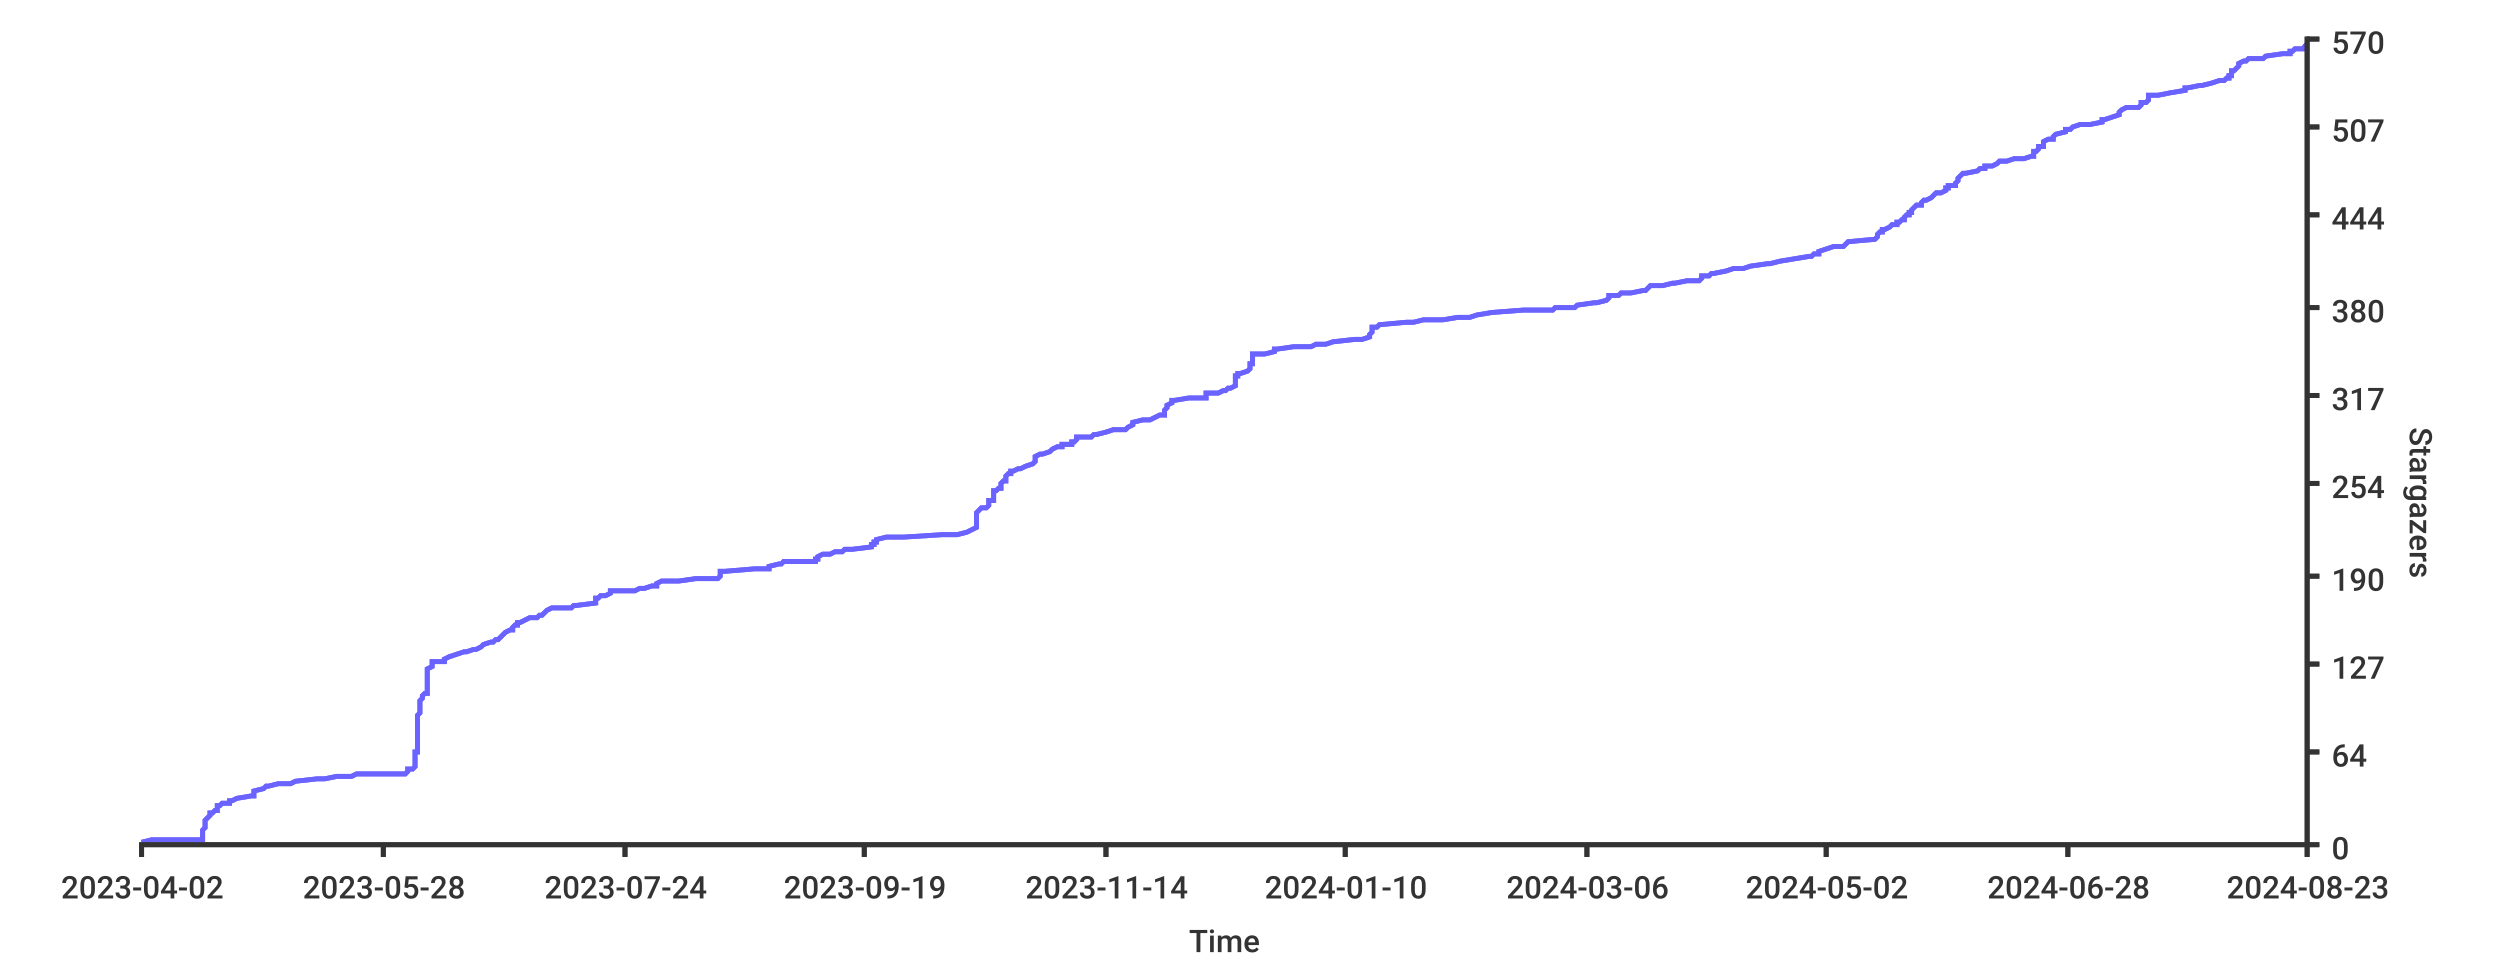
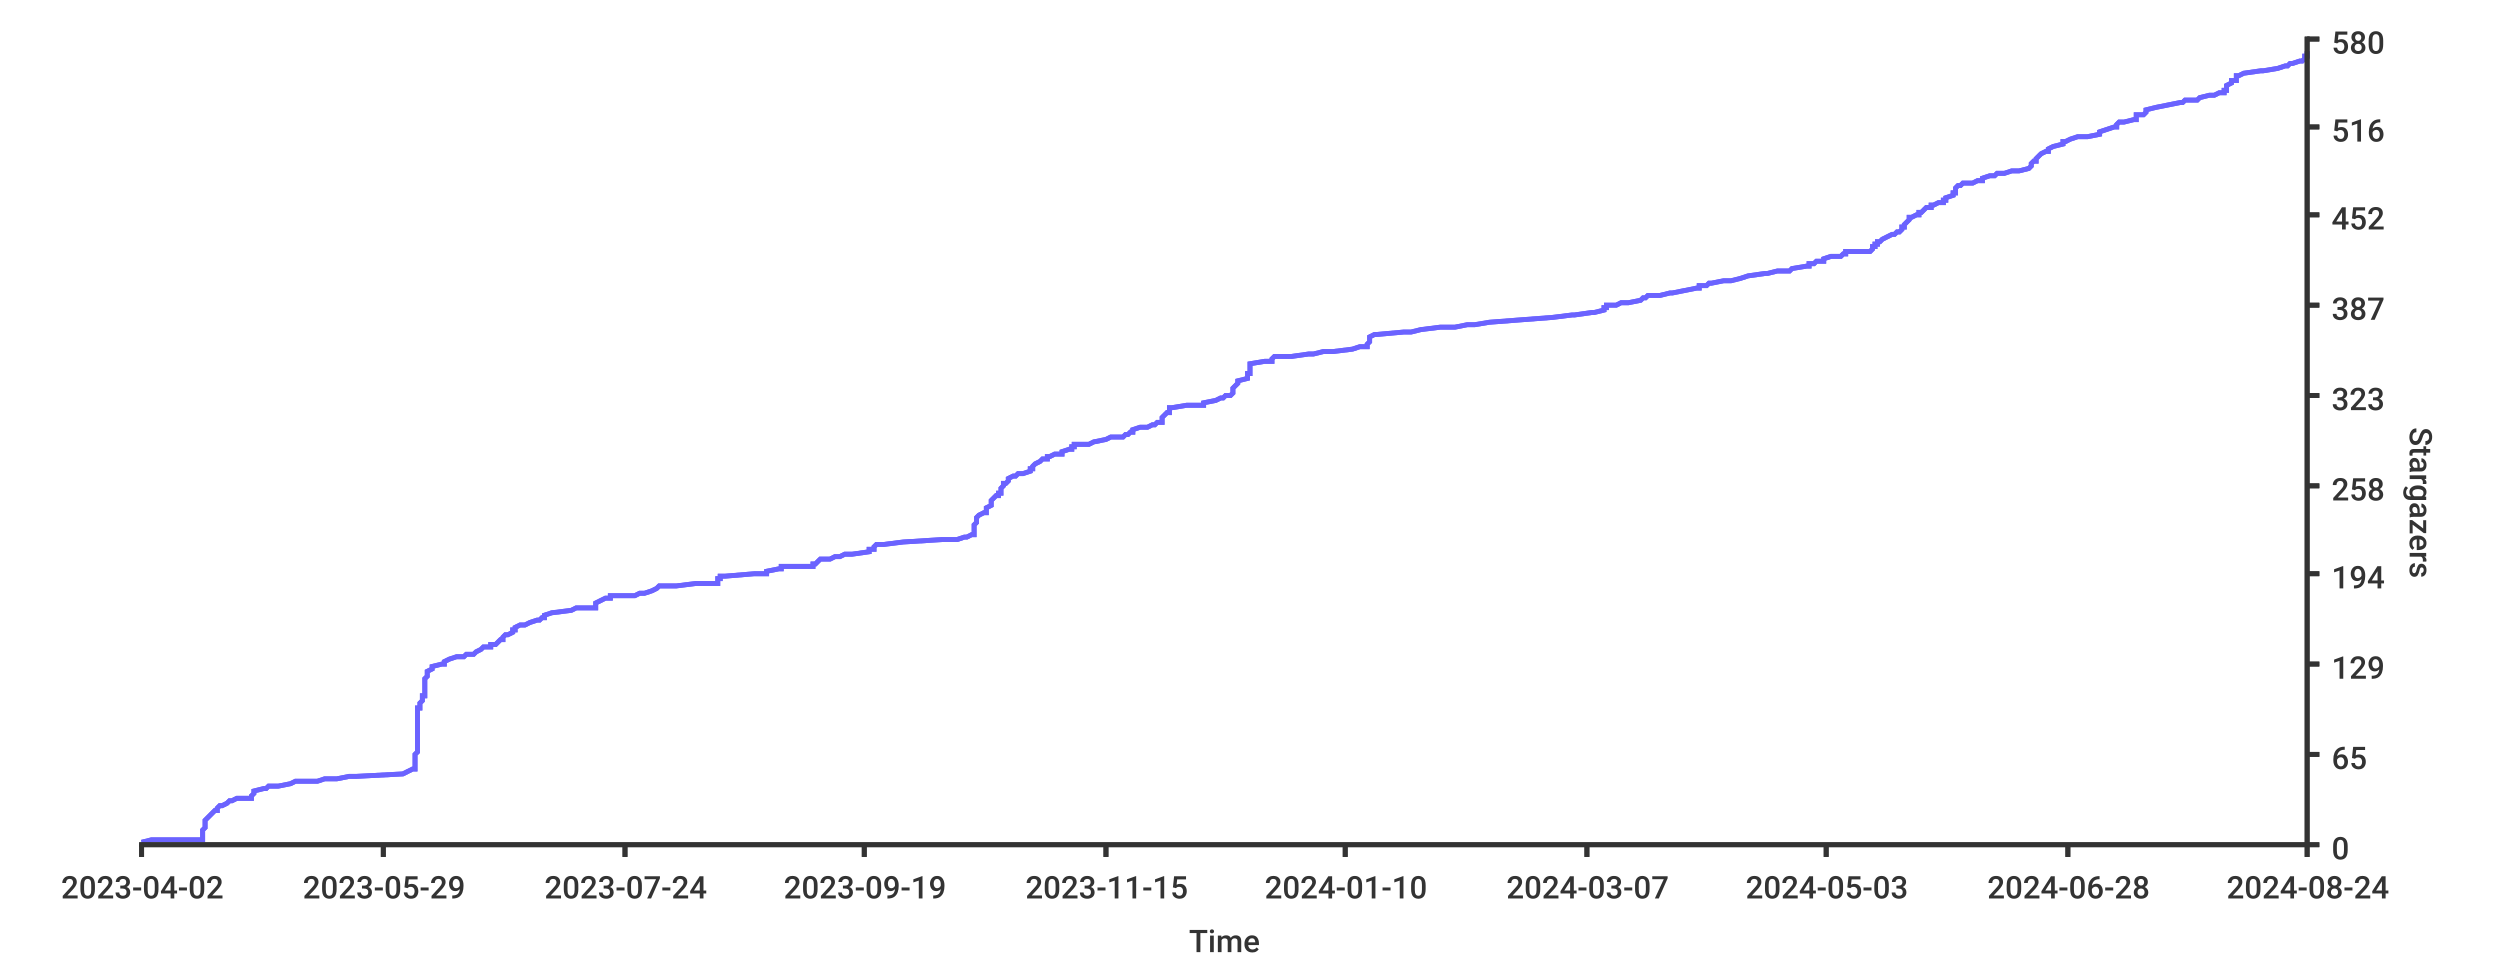
<svg xmlns="http://www.w3.org/2000/svg" width="1024px" height="400px">
  <style type="text/css">
path { fill: none; stroke: rgb(51,51,51); }
path.series { stroke: #6b63ff; }
rect.background { fill: rgb(255,255,255); stroke: none; }

text {
	stroke-width: 0;
	stroke: none;
	fill: rgba(51,51,51,1.0);
	font-size: 12.8px;
	font-family: 'Roboto Medium', sans-serif;
}
</style>
-   <rect height="400px" class="background" rx="8" x="0" y="0" width="1024px" />
+   <rect rx="8" x="0" y="0" width="1024px" height="400px" class="background" />
  <rect x="0" y="0" width="1024px" height="400px" class="background" rx="8" />
-   <path stroke-width="2" class="series" d="M 58 345 L 62 344 L 83 344 L 83 343 L 83 343 L 83 342 L 83 341 L 83 341 L 83 340 L 83 340 L 84 339 L 84 339 L 84 338 L 84 337 L 84 337 L 84 336 L 84 336 L 85 335 L 85 335 L 86 334 L 86 333 L 87 333 L 88 332 L 89 332 L 89 331 L 89 330 L 90 330 L 91 329 L 94 329 L 94 328 L 95 328 L 97 327 L 103 326 L 104 326 L 104 325 L 104 325 L 104 324 L 104 324 L 108 323 L 109 322 L 110 322 L 114 321 L 119 321 L 121 320 L 130 319 L 133 319 L 138 318 L 144 318 L 146 317 L 166 317 L 167 316 L 167 315 L 169 315 L 170 314 L 170 314 L 170 313 L 170 313 L 170 312 L 170 311 L 170 311 L 170 310 L 170 310 L 170 309 L 170 308 L 171 308 L 171 307 L 171 307 L 171 306 L 171 306 L 171 305 L 171 304 L 171 304 L 171 303 L 171 303 L 171 302 L 171 302 L 171 301 L 171 300 L 171 300 L 171 299 L 171 299 L 171 298 L 171 297 L 171 297 L 171 296 L 171 296 L 171 295 L 171 295 L 171 294 L 171 293 L 171 293 L 172 292 L 172 292 L 172 291 L 172 291 L 172 290 L 172 289 L 172 289 L 172 288 L 172 288 L 172 287 L 173 286 L 173 286 L 173 285 L 173 285 L 174 284 L 175 284 L 175 283 L 175 282 L 175 282 L 175 281 L 175 281 L 175 280 L 175 280 L 175 279 L 175 278 L 175 278 L 175 277 L 175 277 L 175 276 L 175 275 L 175 275 L 175 274 L 175 274 L 177 273 L 177 273 L 177 272 L 177 271 L 182 271 L 182 270 L 182 270 L 184 269 L 184 269 L 187 268 L 190 267 L 191 267 L 194 266 L 195 266 L 197 265 L 198 264 L 198 264 L 201 263 L 202 263 L 203 262 L 204 262 L 205 261 L 206 260 L 206 260 L 207 259 L 207 259 L 209 258 L 210 258 L 210 257 L 211 256 L 212 256 L 212 255 L 213 255 L 215 254 L 217 253 L 220 253 L 221 252 L 222 252 L 223 251 L 223 251 L 224 250 L 226 249 L 234 249 L 235 248 L 236 248 L 244 247 L 244 247 L 244 246 L 244 245 L 245 245 L 246 244 L 248 244 L 250 243 L 250 242 L 260 242 L 262 241 L 264 241 L 267 240 L 269 240 L 269 239 L 271 238 L 278 238 L 285 237 L 294 237 L 295 236 L 295 236 L 295 235 L 295 234 L 297 234 L 309 233 L 315 233 L 315 232 L 319 231 L 320 231 L 321 230 L 334 230 L 334 229 L 335 229 L 335 228 L 337 227 L 340 227 L 342 226 L 345 226 L 346 225 L 349 225 L 357 224 L 357 223 L 358 223 L 358 222 L 359 222 L 359 221 L 363 220 L 370 220 L 386 219 L 392 219 L 396 218 L 396 218 L 398 217 L 400 216 L 400 216 L 400 215 L 400 215 L 400 214 L 400 214 L 400 213 L 400 212 L 400 212 L 400 211 L 400 211 L 400 210 L 401 209 L 401 209 L 402 208 L 404 208 L 405 207 L 405 207 L 405 206 L 405 205 L 407 205 L 407 204 L 407 204 L 407 203 L 407 203 L 407 202 L 407 201 L 408 201 L 409 200 L 410 200 L 410 199 L 410 198 L 410 198 L 411 197 L 412 197 L 412 196 L 412 196 L 412 195 L 413 194 L 414 194 L 414 193 L 415 193 L 417 192 L 418 192 L 420 191 L 423 190 L 423 190 L 424 189 L 424 189 L 424 188 L 424 187 L 424 187 L 426 186 L 427 186 L 430 185 L 430 185 L 431 184 L 433 183 L 435 183 L 435 182 L 439 182 L 439 181 L 440 181 L 441 180 L 441 179 L 447 179 L 448 178 L 449 178 L 453 177 L 456 176 L 461 176 L 462 175 L 462 175 L 464 174 L 464 174 L 464 173 L 468 172 L 471 172 L 473 171 L 473 171 L 475 170 L 477 170 L 477 169 L 477 168 L 477 168 L 478 167 L 478 167 L 478 166 L 480 165 L 480 165 L 480 164 L 481 164 L 487 163 L 494 163 L 494 162 L 494 161 L 499 161 L 501 160 L 502 160 L 503 159 L 504 159 L 506 158 L 506 157 L 506 157 L 506 156 L 506 156 L 506 155 L 506 154 L 507 154 L 507 153 L 508 153 L 511 152 L 511 152 L 512 151 L 512 150 L 512 150 L 512 149 L 513 149 L 513 148 L 513 148 L 513 147 L 513 146 L 513 146 L 513 145 L 518 145 L 522 144 L 522 143 L 523 143 L 530 142 L 537 142 L 539 141 L 543 141 L 546 140 L 555 139 L 558 139 L 561 138 L 561 138 L 561 137 L 561 137 L 562 136 L 562 135 L 562 135 L 562 134 L 564 134 L 565 133 L 576 132 L 579 132 L 583 131 L 591 131 L 597 130 L 602 130 L 605 129 L 611 128 L 611 128 L 624 127 L 636 127 L 637 126 L 645 126 L 646 125 L 653 124 L 654 124 L 658 123 L 658 123 L 659 122 L 659 121 L 663 121 L 664 120 L 668 120 L 673 119 L 674 119 L 675 118 L 676 117 L 681 117 L 685 116 L 686 116 L 691 115 L 696 115 L 697 114 L 697 113 L 700 113 L 701 112 L 702 112 L 707 111 L 710 110 L 714 110 L 717 109 L 717 109 L 724 108 L 725 108 L 729 107 L 735 106 L 735 106 L 741 105 L 742 105 L 743 104 L 745 104 L 745 103 L 748 102 L 748 102 L 751 101 L 755 101 L 756 100 L 757 99 L 757 99 L 768 98 L 768 98 L 769 97 L 769 97 L 769 96 L 770 95 L 771 95 L 771 94 L 772 94 L 774 93 L 775 92 L 777 92 L 777 91 L 778 91 L 779 90 L 780 90 L 780 89 L 781 88 L 782 88 L 782 87 L 783 87 L 783 86 L 783 86 L 784 85 L 785 84 L 787 84 L 787 83 L 787 83 L 788 82 L 789 82 L 791 81 L 792 80 L 792 80 L 793 79 L 795 79 L 797 78 L 797 77 L 798 77 L 798 76 L 801 76 L 801 75 L 801 75 L 802 74 L 802 73 L 802 73 L 803 72 L 803 72 L 804 71 L 805 71 L 810 70 L 811 69 L 813 69 L 813 68 L 816 68 L 818 67 L 819 66 L 822 66 L 825 65 L 829 65 L 832 64 L 833 64 L 833 63 L 833 62 L 834 62 L 835 61 L 835 61 L 835 60 L 837 60 L 837 59 L 837 58 L 837 58 L 839 57 L 841 57 L 841 56 L 842 55 L 842 55 L 846 54 L 846 54 L 846 53 L 848 53 L 849 52 L 852 51 L 856 51 L 861 50 L 861 50 L 861 49 L 862 49 L 865 48 L 868 47 L 868 47 L 868 46 L 868 46 L 869 45 L 871 44 L 876 44 L 877 43 L 877 43 L 877 42 L 879 42 L 880 41 L 880 40 L 880 40 L 880 39 L 884 39 L 889 38 L 889 38 L 895 37 L 895 36 L 896 36 L 901 35 L 902 35 L 906 34 L 909 33 L 911 33 L 912 32 L 913 32 L 913 31 L 914 31 L 914 30 L 914 29 L 915 29 L 916 28 L 916 28 L 917 27 L 917 27 L 917 26 L 919 25 L 920 25 L 921 24 L 927 24 L 928 23 L 935 22 L 938 22 L 938 21 L 939 21 L 940 20 L 944 20 L 944 19 L 945 18 L 945 18" />
-   <path stroke-width="2" class="series" d="M 58 345 L 62 344 L 83 344 L 83 343 L 83 343 L 83 342 L 83 341 L 83 341 L 83 340 L 83 340 L 84 339 L 84 339 L 84 338 L 84 337 L 84 337 L 84 336 L 84 336 L 85 335 L 85 335 L 86 334 L 86 333 L 87 333 L 88 332 L 89 332 L 89 331 L 89 330 L 90 330 L 91 329 L 94 329 L 94 328 L 95 328 L 97 327 L 103 326 L 104 326 L 104 325 L 104 325 L 104 324 L 104 324 L 108 323 L 109 322 L 110 322 L 114 321 L 119 321 L 121 320 L 130 319 L 133 319 L 138 318 L 144 318 L 146 317 L 166 317 L 167 316 L 167 315 L 169 315 L 170 314 L 170 314 L 170 313 L 170 313 L 170 312 L 170 311 L 170 311 L 170 310 L 170 310 L 170 309 L 170 308 L 171 308 L 171 307 L 171 307 L 171 306 L 171 306 L 171 305 L 171 304 L 171 304 L 171 303 L 171 303 L 171 302 L 171 302 L 171 301 L 171 300 L 171 300 L 171 299 L 171 299 L 171 298 L 171 297 L 171 297 L 171 296 L 171 296 L 171 295 L 171 295 L 171 294 L 171 293 L 171 293 L 172 292 L 172 292 L 172 291 L 172 291 L 172 290 L 172 289 L 172 289 L 172 288 L 172 288 L 172 287 L 173 286 L 173 286 L 173 285 L 173 285 L 174 284 L 175 284 L 175 283 L 175 282 L 175 282 L 175 281 L 175 281 L 175 280 L 175 280 L 175 279 L 175 278 L 175 278 L 175 277 L 175 277 L 175 276 L 175 275 L 175 275 L 175 274 L 175 274 L 177 273 L 177 273 L 177 272 L 177 271 L 182 271 L 182 270 L 182 270 L 184 269 L 184 269 L 187 268 L 190 267 L 191 267 L 194 266 L 195 266 L 197 265 L 198 264 L 198 264 L 201 263 L 202 263 L 203 262 L 204 262 L 205 261 L 206 260 L 206 260 L 207 259 L 207 259 L 209 258 L 210 258 L 210 257 L 211 256 L 212 256 L 212 255 L 213 255 L 215 254 L 217 253 L 220 253 L 221 252 L 222 252 L 223 251 L 223 251 L 224 250 L 226 249 L 234 249 L 235 248 L 236 248 L 244 247 L 244 247 L 244 246 L 244 245 L 245 245 L 246 244 L 248 244 L 250 243 L 250 242 L 260 242 L 262 241 L 264 241 L 267 240 L 269 240 L 269 239 L 271 238 L 278 238 L 285 237 L 294 237 L 295 236 L 295 236 L 295 235 L 295 234 L 297 234 L 309 233 L 315 233 L 315 232 L 319 231 L 320 231 L 321 230 L 334 230 L 334 229 L 335 229 L 335 228 L 337 227 L 340 227 L 342 226 L 345 226 L 346 225 L 349 225 L 357 224 L 357 223 L 358 223 L 358 222 L 359 222 L 359 221 L 363 220 L 370 220 L 386 219 L 392 219 L 396 218 L 396 218 L 398 217 L 400 216 L 400 216 L 400 215 L 400 215 L 400 214 L 400 214 L 400 213 L 400 212 L 400 212 L 400 211 L 400 211 L 400 210 L 401 209 L 401 209 L 402 208 L 404 208 L 405 207 L 405 207 L 405 206 L 405 205 L 407 205 L 407 204 L 407 204 L 407 203 L 407 203 L 407 202 L 407 201 L 408 201 L 409 200 L 410 200 L 410 199 L 410 198 L 410 198 L 411 197 L 412 197 L 412 196 L 412 196 L 412 195 L 413 194 L 414 194 L 414 193 L 415 193 L 417 192 L 418 192 L 420 191 L 423 190 L 423 190 L 424 189 L 424 189 L 424 188 L 424 187 L 424 187 L 426 186 L 427 186 L 430 185 L 430 185 L 431 184 L 433 183 L 435 183 L 435 182 L 439 182 L 439 181 L 440 181 L 441 180 L 441 179 L 447 179 L 448 178 L 449 178 L 453 177 L 456 176 L 461 176 L 462 175 L 462 175 L 464 174 L 464 174 L 464 173 L 468 172 L 471 172 L 473 171 L 473 171 L 475 170 L 477 170 L 477 169 L 477 168 L 477 168 L 478 167 L 478 167 L 478 166 L 480 165 L 480 165 L 480 164 L 481 164 L 487 163 L 494 163 L 494 162 L 494 161 L 499 161 L 501 160 L 502 160 L 503 159 L 504 159 L 506 158 L 506 157 L 506 157 L 506 156 L 506 156 L 506 155 L 506 154 L 507 154 L 507 153 L 508 153 L 511 152 L 511 152 L 512 151 L 512 150 L 512 150 L 512 149 L 513 149 L 513 148 L 513 148 L 513 147 L 513 146 L 513 146 L 513 145 L 518 145 L 522 144 L 522 143 L 523 143 L 530 142 L 537 142 L 539 141 L 543 141 L 546 140 L 555 139 L 558 139 L 561 138 L 561 138 L 561 137 L 561 137 L 562 136 L 562 135 L 562 135 L 562 134 L 564 134 L 565 133 L 576 132 L 579 132 L 583 131 L 591 131 L 597 130 L 602 130 L 605 129 L 611 128 L 611 128 L 624 127 L 636 127 L 637 126 L 645 126 L 646 125 L 653 124 L 654 124 L 658 123 L 658 123 L 659 122 L 659 121 L 663 121 L 664 120 L 668 120 L 673 119 L 674 119 L 675 118 L 676 117 L 681 117 L 685 116 L 686 116 L 691 115 L 696 115 L 697 114 L 697 113 L 700 113 L 701 112 L 702 112 L 707 111 L 710 110 L 714 110 L 717 109 L 717 109 L 724 108 L 725 108 L 729 107 L 735 106 L 735 106 L 741 105 L 742 105 L 743 104 L 745 104 L 745 103 L 748 102 L 748 102 L 751 101 L 755 101 L 756 100 L 757 99 L 757 99 L 768 98 L 768 98 L 769 97 L 769 97 L 769 96 L 770 95 L 771 95 L 771 94 L 772 94 L 774 93 L 775 92 L 777 92 L 777 91 L 778 91 L 779 90 L 780 90 L 780 89 L 781 88 L 782 88 L 782 87 L 783 87 L 783 86 L 783 86 L 784 85 L 785 84 L 787 84 L 787 83 L 787 83 L 788 82 L 789 82 L 791 81 L 792 80 L 792 80 L 793 79 L 795 79 L 797 78 L 797 77 L 798 77 L 798 76 L 801 76 L 801 75 L 801 75 L 802 74 L 802 73 L 802 73 L 803 72 L 803 72 L 804 71 L 805 71 L 810 70 L 811 69 L 813 69 L 813 68 L 816 68 L 818 67 L 819 66 L 822 66 L 825 65 L 829 65 L 832 64 L 833 64 L 833 63 L 833 62 L 834 62 L 835 61 L 835 61 L 835 60 L 837 60 L 837 59 L 837 58 L 837 58 L 839 57 L 841 57 L 841 56 L 842 55 L 842 55 L 846 54 L 846 54 L 846 53 L 848 53 L 849 52 L 852 51 L 856 51 L 861 50 L 861 50 L 861 49 L 862 49 L 865 48 L 868 47 L 868 47 L 868 46 L 868 46 L 869 45 L 871 44 L 876 44 L 877 43 L 877 43 L 877 42 L 879 42 L 880 41 L 880 40 L 880 40 L 880 39 L 884 39 L 889 38 L 889 38 L 895 37 L 895 36 L 896 36 L 901 35 L 902 35 L 906 34 L 909 33 L 911 33 L 912 32 L 913 32 L 913 31 L 914 31 L 914 30 L 914 29 L 915 29 L 916 28 L 916 28 L 917 27 L 917 27 L 917 26 L 919 25 L 920 25 L 921 24 L 927 24 L 928 23 L 935 22 L 938 22 L 938 21 L 939 21 L 940 20 L 944 20 L 944 19 L 945 18 L 945 18" />
+   <path stroke-width="2" class="series" d="M 58 345 L 62 344 L 83 344 L 83 343 L 83 343 L 83 342 L 83 342 L 83 341 L 83 340 L 83 340 L 84 339 L 84 339 L 84 338 L 84 338 L 84 337 L 84 336 L 84 336 L 85 335 L 85 335 L 86 334 L 86 334 L 87 333 L 88 332 L 89 332 L 89 331 L 89 331 L 90 330 L 91 330 L 93 329 L 94 328 L 95 328 L 97 327 L 103 327 L 103 326 L 103 326 L 104 325 L 104 324 L 104 324 L 108 323 L 109 323 L 110 322 L 114 322 L 119 321 L 121 320 L 130 320 L 133 319 L 138 319 L 143 318 L 146 318 L 165 317 L 167 316 L 167 316 L 169 315 L 170 315 L 170 314 L 170 314 L 170 313 L 170 313 L 170 312 L 170 311 L 170 311 L 170 310 L 170 310 L 170 309 L 170 309 L 171 308 L 171 307 L 171 307 L 171 306 L 171 306 L 171 305 L 171 305 L 171 304 L 171 303 L 171 303 L 171 302 L 171 302 L 171 301 L 171 301 L 171 300 L 171 299 L 171 299 L 171 298 L 171 298 L 171 297 L 171 297 L 171 296 L 171 295 L 171 295 L 171 294 L 171 294 L 171 293 L 171 293 L 171 292 L 171 291 L 171 291 L 171 290 L 172 290 L 172 289 L 172 289 L 172 288 L 173 287 L 173 287 L 173 286 L 173 286 L 173 285 L 174 285 L 174 284 L 174 283 L 174 283 L 174 282 L 174 282 L 174 281 L 174 281 L 174 280 L 174 280 L 174 279 L 174 278 L 174 278 L 175 277 L 175 277 L 175 276 L 175 276 L 175 275 L 177 274 L 177 274 L 177 273 L 177 273 L 181 272 L 182 272 L 182 271 L 184 270 L 184 270 L 187 269 L 190 269 L 191 268 L 194 268 L 195 267 L 197 266 L 197 266 L 198 265 L 201 265 L 201 264 L 203 264 L 204 263 L 205 262 L 206 262 L 206 261 L 206 261 L 207 260 L 208 260 L 210 259 L 210 258 L 211 258 L 211 257 L 211 257 L 213 256 L 215 256 L 217 255 L 220 254 L 221 254 L 222 253 L 223 253 L 223 252 L 223 252 L 226 251 L 234 250 L 234 250 L 236 249 L 244 249 L 244 248 L 244 248 L 244 247 L 244 247 L 246 246 L 248 245 L 250 245 L 250 244 L 260 244 L 262 243 L 264 243 L 267 242 L 269 241 L 269 241 L 270 240 L 277 240 L 285 239 L 294 239 L 294 238 L 294 237 L 295 237 L 295 236 L 297 236 L 309 235 L 314 235 L 314 234 L 319 233 L 320 233 L 320 232 L 333 232 L 333 231 L 334 231 L 335 230 L 336 229 L 340 229 L 342 228 L 344 228 L 346 227 L 349 227 L 356 226 L 356 225 L 358 225 L 358 224 L 358 224 L 359 223 L 362 223 L 370 222 L 386 221 L 392 221 L 395 220 L 396 220 L 398 219 L 399 219 L 399 218 L 399 217 L 399 217 L 399 216 L 399 216 L 399 215 L 399 215 L 400 214 L 400 214 L 400 213 L 400 212 L 400 212 L 401 211 L 401 211 L 403 210 L 404 210 L 404 209 L 404 208 L 404 208 L 406 207 L 406 207 L 406 206 L 406 206 L 406 205 L 407 204 L 407 204 L 408 203 L 409 203 L 409 202 L 410 202 L 410 201 L 410 200 L 410 200 L 411 199 L 411 199 L 411 198 L 412 198 L 413 197 L 413 196 L 413 196 L 415 195 L 416 195 L 417 194 L 419 194 L 422 193 L 422 192 L 423 192 L 423 191 L 423 191 L 424 190 L 424 190 L 426 189 L 427 188 L 429 188 L 429 187 L 430 187 L 432 186 L 435 186 L 435 185 L 438 184 L 439 184 L 439 183 L 440 183 L 440 182 L 446 182 L 448 181 L 448 181 L 453 180 L 455 179 L 460 179 L 461 178 L 462 178 L 463 177 L 464 177 L 464 176 L 467 175 L 470 175 L 472 174 L 473 174 L 474 173 L 476 173 L 476 172 L 476 171 L 476 171 L 477 170 L 477 170 L 478 169 L 479 169 L 479 168 L 479 167 L 480 167 L 486 166 L 493 166 L 493 165 L 493 165 L 498 164 L 500 163 L 501 163 L 502 162 L 504 162 L 505 161 L 505 161 L 505 160 L 505 159 L 505 159 L 506 158 L 506 158 L 507 157 L 507 157 L 507 156 L 511 155 L 511 155 L 511 154 L 511 154 L 511 153 L 512 153 L 512 152 L 512 151 L 512 151 L 512 150 L 512 150 L 512 149 L 512 149 L 518 148 L 521 148 L 521 147 L 522 146 L 529 146 L 536 145 L 538 145 L 542 144 L 546 144 L 554 143 L 557 142 L 560 142 L 560 141 L 560 141 L 561 140 L 561 140 L 561 139 L 561 138 L 561 138 L 563 137 L 564 137 L 575 136 L 578 136 L 582 135 L 590 134 L 596 134 L 601 133 L 604 133 L 610 132 L 610 132 L 623 131 L 636 130 L 636 130 L 644 129 L 645 129 L 652 128 L 653 128 L 657 127 L 657 126 L 658 126 L 658 125 L 662 125 L 664 124 L 667 124 L 672 123 L 673 122 L 674 122 L 675 121 L 680 121 L 684 120 L 685 120 L 690 119 L 695 118 L 696 118 L 696 117 L 699 117 L 700 116 L 701 116 L 706 115 L 709 115 L 713 114 L 716 113 L 716 113 L 723 112 L 724 112 L 728 111 L 733 111 L 734 110 L 740 109 L 741 109 L 741 108 L 743 108 L 744 107 L 747 107 L 747 106 L 750 105 L 754 105 L 755 104 L 756 104 L 756 103 L 766 103 L 767 102 L 767 101 L 768 101 L 768 100 L 769 100 L 769 99 L 770 99 L 771 98 L 773 97 L 773 97 L 775 96 L 776 96 L 777 95 L 778 95 L 779 94 L 779 93 L 780 93 L 780 92 L 780 92 L 781 91 L 781 91 L 782 90 L 782 89 L 783 89 L 785 88 L 786 88 L 786 87 L 787 87 L 788 86 L 789 85 L 791 85 L 791 84 L 792 84 L 794 83 L 796 83 L 796 82 L 797 82 L 797 81 L 800 80 L 800 80 L 800 79 L 801 79 L 801 78 L 801 78 L 801 77 L 802 76 L 803 76 L 804 75 L 808 75 L 810 74 L 812 74 L 812 73 L 815 72 L 817 72 L 818 71 L 821 71 L 824 70 L 827 70 L 831 69 L 832 68 L 832 68 L 832 67 L 832 67 L 833 66 L 834 66 L 834 65 L 835 64 L 835 64 L 836 63 L 836 63 L 838 62 L 839 62 L 839 61 L 841 60 L 841 60 L 845 59 L 845 59 L 845 58 L 846 58 L 848 57 L 851 56 L 855 56 L 860 55 L 860 55 L 860 54 L 860 54 L 863 53 L 866 52 L 867 52 L 867 51 L 867 51 L 868 50 L 870 50 L 874 49 L 875 49 L 875 48 L 875 47 L 878 47 L 879 46 L 879 46 L 879 45 L 879 45 L 883 44 L 888 43 L 888 43 L 893 42 L 894 42 L 895 41 L 900 41 L 901 40 L 905 39 L 907 39 L 909 38 L 911 38 L 911 37 L 912 37 L 912 36 L 912 35 L 912 35 L 914 34 L 914 34 L 914 33 L 916 33 L 916 32 L 916 31 L 917 31 L 919 30 L 919 30 L 926 29 L 927 29 L 933 28 L 936 27 L 937 27 L 938 26 L 939 26 L 942 25 L 943 25 L 944 24 L 944 23 L 945 23 L 945 22 L 945 22 L 945 21 L 945 21" />
+   <path stroke-width="2" class="series" d="M 58 345 L 62 344 L 83 344 L 83 343 L 83 343 L 83 342 L 83 342 L 83 341 L 83 340 L 83 340 L 84 339 L 84 339 L 84 338 L 84 338 L 84 337 L 84 336 L 84 336 L 85 335 L 85 335 L 86 334 L 86 334 L 87 333 L 88 332 L 89 332 L 89 331 L 89 331 L 90 330 L 91 330 L 93 329 L 94 328 L 95 328 L 97 327 L 103 327 L 103 326 L 103 326 L 104 325 L 104 324 L 104 324 L 108 323 L 109 323 L 110 322 L 114 322 L 119 321 L 121 320 L 130 320 L 133 319 L 138 319 L 143 318 L 146 318 L 165 317 L 167 316 L 167 316 L 169 315 L 170 315 L 170 314 L 170 314 L 170 313 L 170 313 L 170 312 L 170 311 L 170 311 L 170 310 L 170 310 L 170 309 L 170 309 L 171 308 L 171 307 L 171 307 L 171 306 L 171 306 L 171 305 L 171 305 L 171 304 L 171 303 L 171 303 L 171 302 L 171 302 L 171 301 L 171 301 L 171 300 L 171 299 L 171 299 L 171 298 L 171 298 L 171 297 L 171 297 L 171 296 L 171 295 L 171 295 L 171 294 L 171 294 L 171 293 L 171 293 L 171 292 L 171 291 L 171 291 L 171 290 L 172 290 L 172 289 L 172 289 L 172 288 L 173 287 L 173 287 L 173 286 L 173 286 L 173 285 L 174 285 L 174 284 L 174 283 L 174 283 L 174 282 L 174 282 L 174 281 L 174 281 L 174 280 L 174 280 L 174 279 L 174 278 L 174 278 L 175 277 L 175 277 L 175 276 L 175 276 L 175 275 L 177 274 L 177 274 L 177 273 L 177 273 L 181 272 L 182 272 L 182 271 L 184 270 L 184 270 L 187 269 L 190 269 L 191 268 L 194 268 L 195 267 L 197 266 L 197 266 L 198 265 L 201 265 L 201 264 L 203 264 L 204 263 L 205 262 L 206 262 L 206 261 L 206 261 L 207 260 L 208 260 L 210 259 L 210 258 L 211 258 L 211 257 L 211 257 L 213 256 L 215 256 L 217 255 L 220 254 L 221 254 L 222 253 L 223 253 L 223 252 L 223 252 L 226 251 L 234 250 L 234 250 L 236 249 L 244 249 L 244 248 L 244 248 L 244 247 L 244 247 L 246 246 L 248 245 L 250 245 L 250 244 L 260 244 L 262 243 L 264 243 L 267 242 L 269 241 L 269 241 L 270 240 L 277 240 L 285 239 L 294 239 L 294 238 L 294 237 L 295 237 L 295 236 L 297 236 L 309 235 L 314 235 L 314 234 L 319 233 L 320 233 L 320 232 L 333 232 L 333 231 L 334 231 L 335 230 L 336 229 L 340 229 L 342 228 L 344 228 L 346 227 L 349 227 L 356 226 L 356 225 L 358 225 L 358 224 L 358 224 L 359 223 L 362 223 L 370 222 L 386 221 L 392 221 L 395 220 L 396 220 L 398 219 L 399 219 L 399 218 L 399 217 L 399 217 L 399 216 L 399 216 L 399 215 L 399 215 L 400 214 L 400 214 L 400 213 L 400 212 L 400 212 L 401 211 L 401 211 L 403 210 L 404 210 L 404 209 L 404 208 L 404 208 L 406 207 L 406 207 L 406 206 L 406 206 L 406 205 L 407 204 L 407 204 L 408 203 L 409 203 L 409 202 L 410 202 L 410 201 L 410 200 L 410 200 L 411 199 L 411 199 L 411 198 L 412 198 L 413 197 L 413 196 L 413 196 L 415 195 L 416 195 L 417 194 L 419 194 L 422 193 L 422 192 L 423 192 L 423 191 L 423 191 L 424 190 L 424 190 L 426 189 L 427 188 L 429 188 L 429 187 L 430 187 L 432 186 L 435 186 L 435 185 L 438 184 L 439 184 L 439 183 L 440 183 L 440 182 L 446 182 L 448 181 L 448 181 L 453 180 L 455 179 L 460 179 L 461 178 L 462 178 L 463 177 L 464 177 L 464 176 L 467 175 L 470 175 L 472 174 L 473 174 L 474 173 L 476 173 L 476 172 L 476 171 L 476 171 L 477 170 L 477 170 L 478 169 L 479 169 L 479 168 L 479 167 L 480 167 L 486 166 L 493 166 L 493 165 L 493 165 L 498 164 L 500 163 L 501 163 L 502 162 L 504 162 L 505 161 L 505 161 L 505 160 L 505 159 L 505 159 L 506 158 L 506 158 L 507 157 L 507 157 L 507 156 L 511 155 L 511 155 L 511 154 L 511 154 L 511 153 L 512 153 L 512 152 L 512 151 L 512 151 L 512 150 L 512 150 L 512 149 L 512 149 L 518 148 L 521 148 L 521 147 L 522 146 L 529 146 L 536 145 L 538 145 L 542 144 L 546 144 L 554 143 L 557 142 L 560 142 L 560 141 L 560 141 L 561 140 L 561 140 L 561 139 L 561 138 L 561 138 L 563 137 L 564 137 L 575 136 L 578 136 L 582 135 L 590 134 L 596 134 L 601 133 L 604 133 L 610 132 L 610 132 L 623 131 L 636 130 L 636 130 L 644 129 L 645 129 L 652 128 L 653 128 L 657 127 L 657 126 L 658 126 L 658 125 L 662 125 L 664 124 L 667 124 L 672 123 L 673 122 L 674 122 L 675 121 L 680 121 L 684 120 L 685 120 L 690 119 L 695 118 L 696 118 L 696 117 L 699 117 L 700 116 L 701 116 L 706 115 L 709 115 L 713 114 L 716 113 L 716 113 L 723 112 L 724 112 L 728 111 L 733 111 L 734 110 L 740 109 L 741 109 L 741 108 L 743 108 L 744 107 L 747 107 L 747 106 L 750 105 L 754 105 L 755 104 L 756 104 L 756 103 L 766 103 L 767 102 L 767 101 L 768 101 L 768 100 L 769 100 L 769 99 L 770 99 L 771 98 L 773 97 L 773 97 L 775 96 L 776 96 L 777 95 L 778 95 L 779 94 L 779 93 L 780 93 L 780 92 L 780 92 L 781 91 L 781 91 L 782 90 L 782 89 L 783 89 L 785 88 L 786 88 L 786 87 L 787 87 L 788 86 L 789 85 L 791 85 L 791 84 L 792 84 L 794 83 L 796 83 L 796 82 L 797 82 L 797 81 L 800 80 L 800 80 L 800 79 L 801 79 L 801 78 L 801 78 L 801 77 L 802 76 L 803 76 L 804 75 L 808 75 L 810 74 L 812 74 L 812 73 L 815 72 L 817 72 L 818 71 L 821 71 L 824 70 L 827 70 L 831 69 L 832 68 L 832 68 L 832 67 L 832 67 L 833 66 L 834 66 L 834 65 L 835 64 L 835 64 L 836 63 L 836 63 L 838 62 L 839 62 L 839 61 L 841 60 L 841 60 L 845 59 L 845 59 L 845 58 L 846 58 L 848 57 L 851 56 L 855 56 L 860 55 L 860 55 L 860 54 L 860 54 L 863 53 L 866 52 L 867 52 L 867 51 L 867 51 L 868 50 L 870 50 L 874 49 L 875 49 L 875 48 L 875 47 L 878 47 L 879 46 L 879 46 L 879 45 L 879 45 L 883 44 L 888 43 L 888 43 L 893 42 L 894 42 L 895 41 L 900 41 L 901 40 L 905 39 L 907 39 L 909 38 L 911 38 L 911 37 L 912 37 L 912 36 L 912 35 L 912 35 L 914 34 L 914 34 L 914 33 L 916 33 L 916 32 L 916 31 L 917 31 L 919 30 L 919 30 L 926 29 L 927 29 L 933 28 L 936 27 L 937 27 L 938 26 L 939 26 L 942 25 L 943 25 L 944 24 L 944 23 L 945 23 L 945 22 L 945 22 L 945 21 L 945 21" />
  <path stroke-width="2" d="M 945 346 L 945 15" />
  <path stroke-width="2" d="M 945 346 L 945 15" />
  <path stroke-width="2" d="M 945 346 L 950 346" />
  <path stroke-width="2" d="M 945 346 L 950 346" />
-   <text x="955" y="352">0</text>
-   <path d="M 945 308 L 950 308" stroke-width="2" />
-   <path stroke-width="2" d="M 945 308 L 950 308" />
-   <text x="955" y="314">64</text>
+   <text y="352" x="955">0</text>
+   <path stroke-width="2" d="M 945 309 L 950 309" />
+   <path stroke-width="2" d="M 945 309 L 950 309" />
+   <text x="955" y="315">65</text>
  <path stroke-width="2" d="M 945 272 L 950 272" />
  <path stroke-width="2" d="M 945 272 L 950 272" />
-   <text x="955" y="278">127</text>
-   <path stroke-width="2" d="M 945 236 L 950 236" />
-   <path stroke-width="2" d="M 945 236 L 950 236" />
-   <text x="955" y="242">190</text>
-   <path stroke-width="2" d="M 945 198 L 950 198" />
-   <path stroke-width="2" d="M 945 198 L 950 198" />
-   <text x="955" y="204">254</text>
-   <path d="M 945 162 L 950 162" stroke-width="2" />
+   <text y="278" x="955">129</text>
+   <path stroke-width="2" d="M 945 235 L 950 235" />
+   <path stroke-width="2" d="M 945 235 L 950 235" />
+   <text x="955" y="241">194</text>
+   <path stroke-width="2" d="M 945 199 L 950 199" />
+   <path stroke-width="2" d="M 945 199 L 950 199" />
+   <text x="955" y="205">258</text>
  <path stroke-width="2" d="M 945 162 L 950 162" />
-   <text x="955" y="168">317</text>
-   <path stroke-width="2" d="M 945 126 L 950 126" />
-   <path stroke-width="2" d="M 945 126 L 950 126" />
-   <text x="955" y="132">380</text>
+   <path stroke-width="2" d="M 945 162 L 950 162" />
+   <text x="955" y="168">323</text>
+   <path stroke-width="2" d="M 945 125 L 950 125" />
+   <path stroke-width="2" d="M 945 125 L 950 125" />
+   <text x="955" y="131">387</text>
  <path stroke-width="2" d="M 945 88 L 950 88" />
  <path stroke-width="2" d="M 945 88 L 950 88" />
-   <text x="955" y="94">444</text>
-   <path stroke-width="2" d="M 945 52 L 950 52" />
-   <path stroke-width="2" d="M 945 52 L 950 52" />
-   <text y="58" x="955">507</text>
+   <text x="955" y="94">452</text>
+   <path d="M 945 52 L 950 52" stroke-width="2" />
+   <path d="M 945 52 L 950 52" stroke-width="2" />
+   <text x="955" y="58">516</text>
  <path stroke-width="2" d="M 945 16 L 950 16" />
-   <path d="M 945 16 L 950 16" stroke-width="2" />
-   <text y="22" x="955">570</text>
+   <path stroke-width="2" d="M 945 16 L 950 16" />
+   <text y="22" x="955">580</text>
  <text x="987" y="175" transform="rotate(90.00,987,175)">Stargazers</text>
  <path stroke-width="2" d="M 57 346 L 945 346" />
  <path stroke-width="2" d="M 57 346 L 945 346" />
  <path stroke-width="2" d="M 58 346 L 58 351" />
  <path stroke-width="2" d="M 58 346 L 58 351" />
  <text x="25" y="368">2023-04-02</text>
  <path stroke-width="2" d="M 157 346 L 157 351" />
  <path stroke-width="2" d="M 157 346 L 157 351" />
-   <text x="124" y="368">2023-05-28</text>
+   <text x="124" y="368">2023-05-29</text>
  <path stroke-width="2" d="M 256 346 L 256 351" />
  <path stroke-width="2" d="M 256 346 L 256 351" />
  <text x="223" y="368">2023-07-24</text>
  <path stroke-width="2" d="M 354 346 L 354 351" />
  <path stroke-width="2" d="M 354 346 L 354 351" />
  <text x="321" y="368">2023-09-19</text>
-   <path d="M 453 346 L 453 351" stroke-width="2" />
  <path stroke-width="2" d="M 453 346 L 453 351" />
-   <text x="420" y="368">2023-11-14</text>
-   <path d="M 551 346 L 551 351" stroke-width="2" />
+   <path stroke-width="2" d="M 453 346 L 453 351" />
+   <text x="420" y="368">2023-11-15</text>
+   <path stroke-width="2" d="M 551 346 L 551 351" />
  <path stroke-width="2" d="M 551 346 L 551 351" />
  <text x="518" y="368">2024-01-10</text>
  <path stroke-width="2" d="M 650 346 L 650 351" />
  <path stroke-width="2" d="M 650 346 L 650 351" />
-   <text x="617" y="368">2024-03-06</text>
+   <text y="368" x="617">2024-03-07</text>
  <path stroke-width="2" d="M 748 346 L 748 351" />
  <path stroke-width="2" d="M 748 346 L 748 351" />
-   <text x="715" y="368">2024-05-02</text>
+   <text x="715" y="368">2024-05-03</text>
  <path stroke-width="2" d="M 847 346 L 847 351" />
  <path stroke-width="2" d="M 847 346 L 847 351" />
  <text y="368" x="814">2024-06-28</text>
  <path stroke-width="2" d="M 945 346 L 945 351" />
  <path stroke-width="2" d="M 945 346 L 945 351" />
-   <text x="912" y="368">2024-08-23</text>
+   <text x="912" y="368">2024-08-24</text>
  <text x="487" y="390">Time</text>
</svg>
